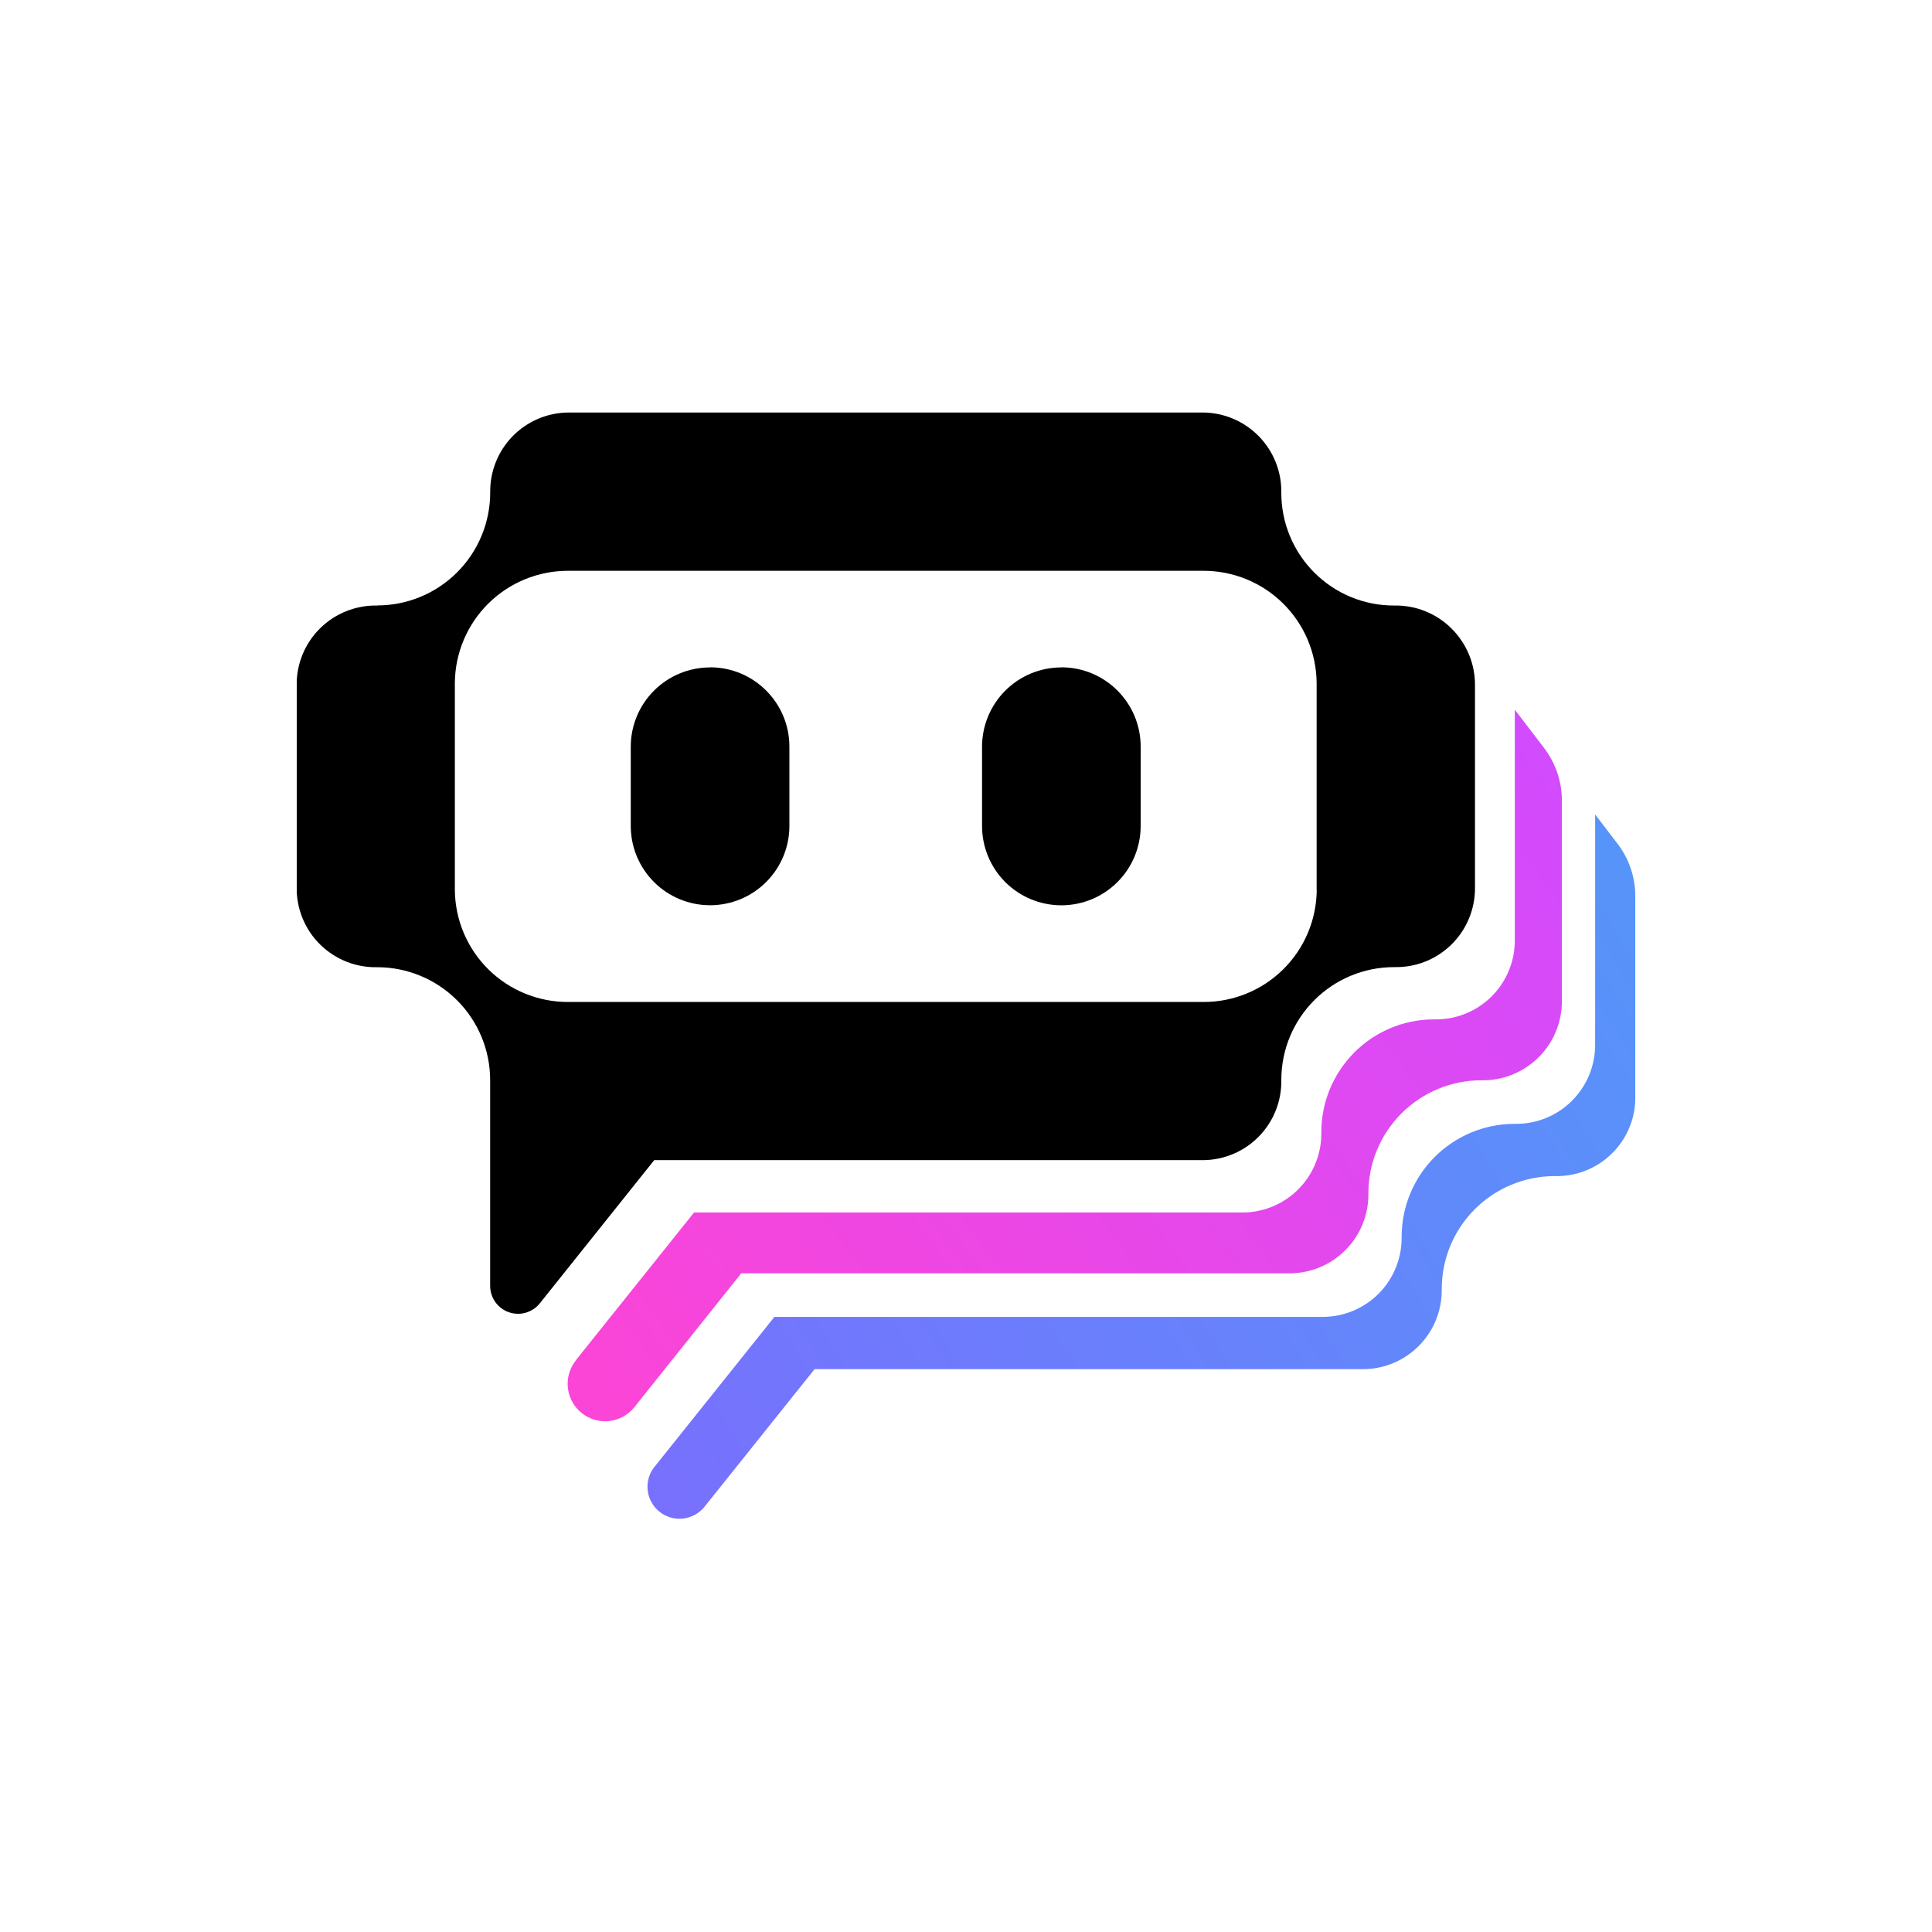
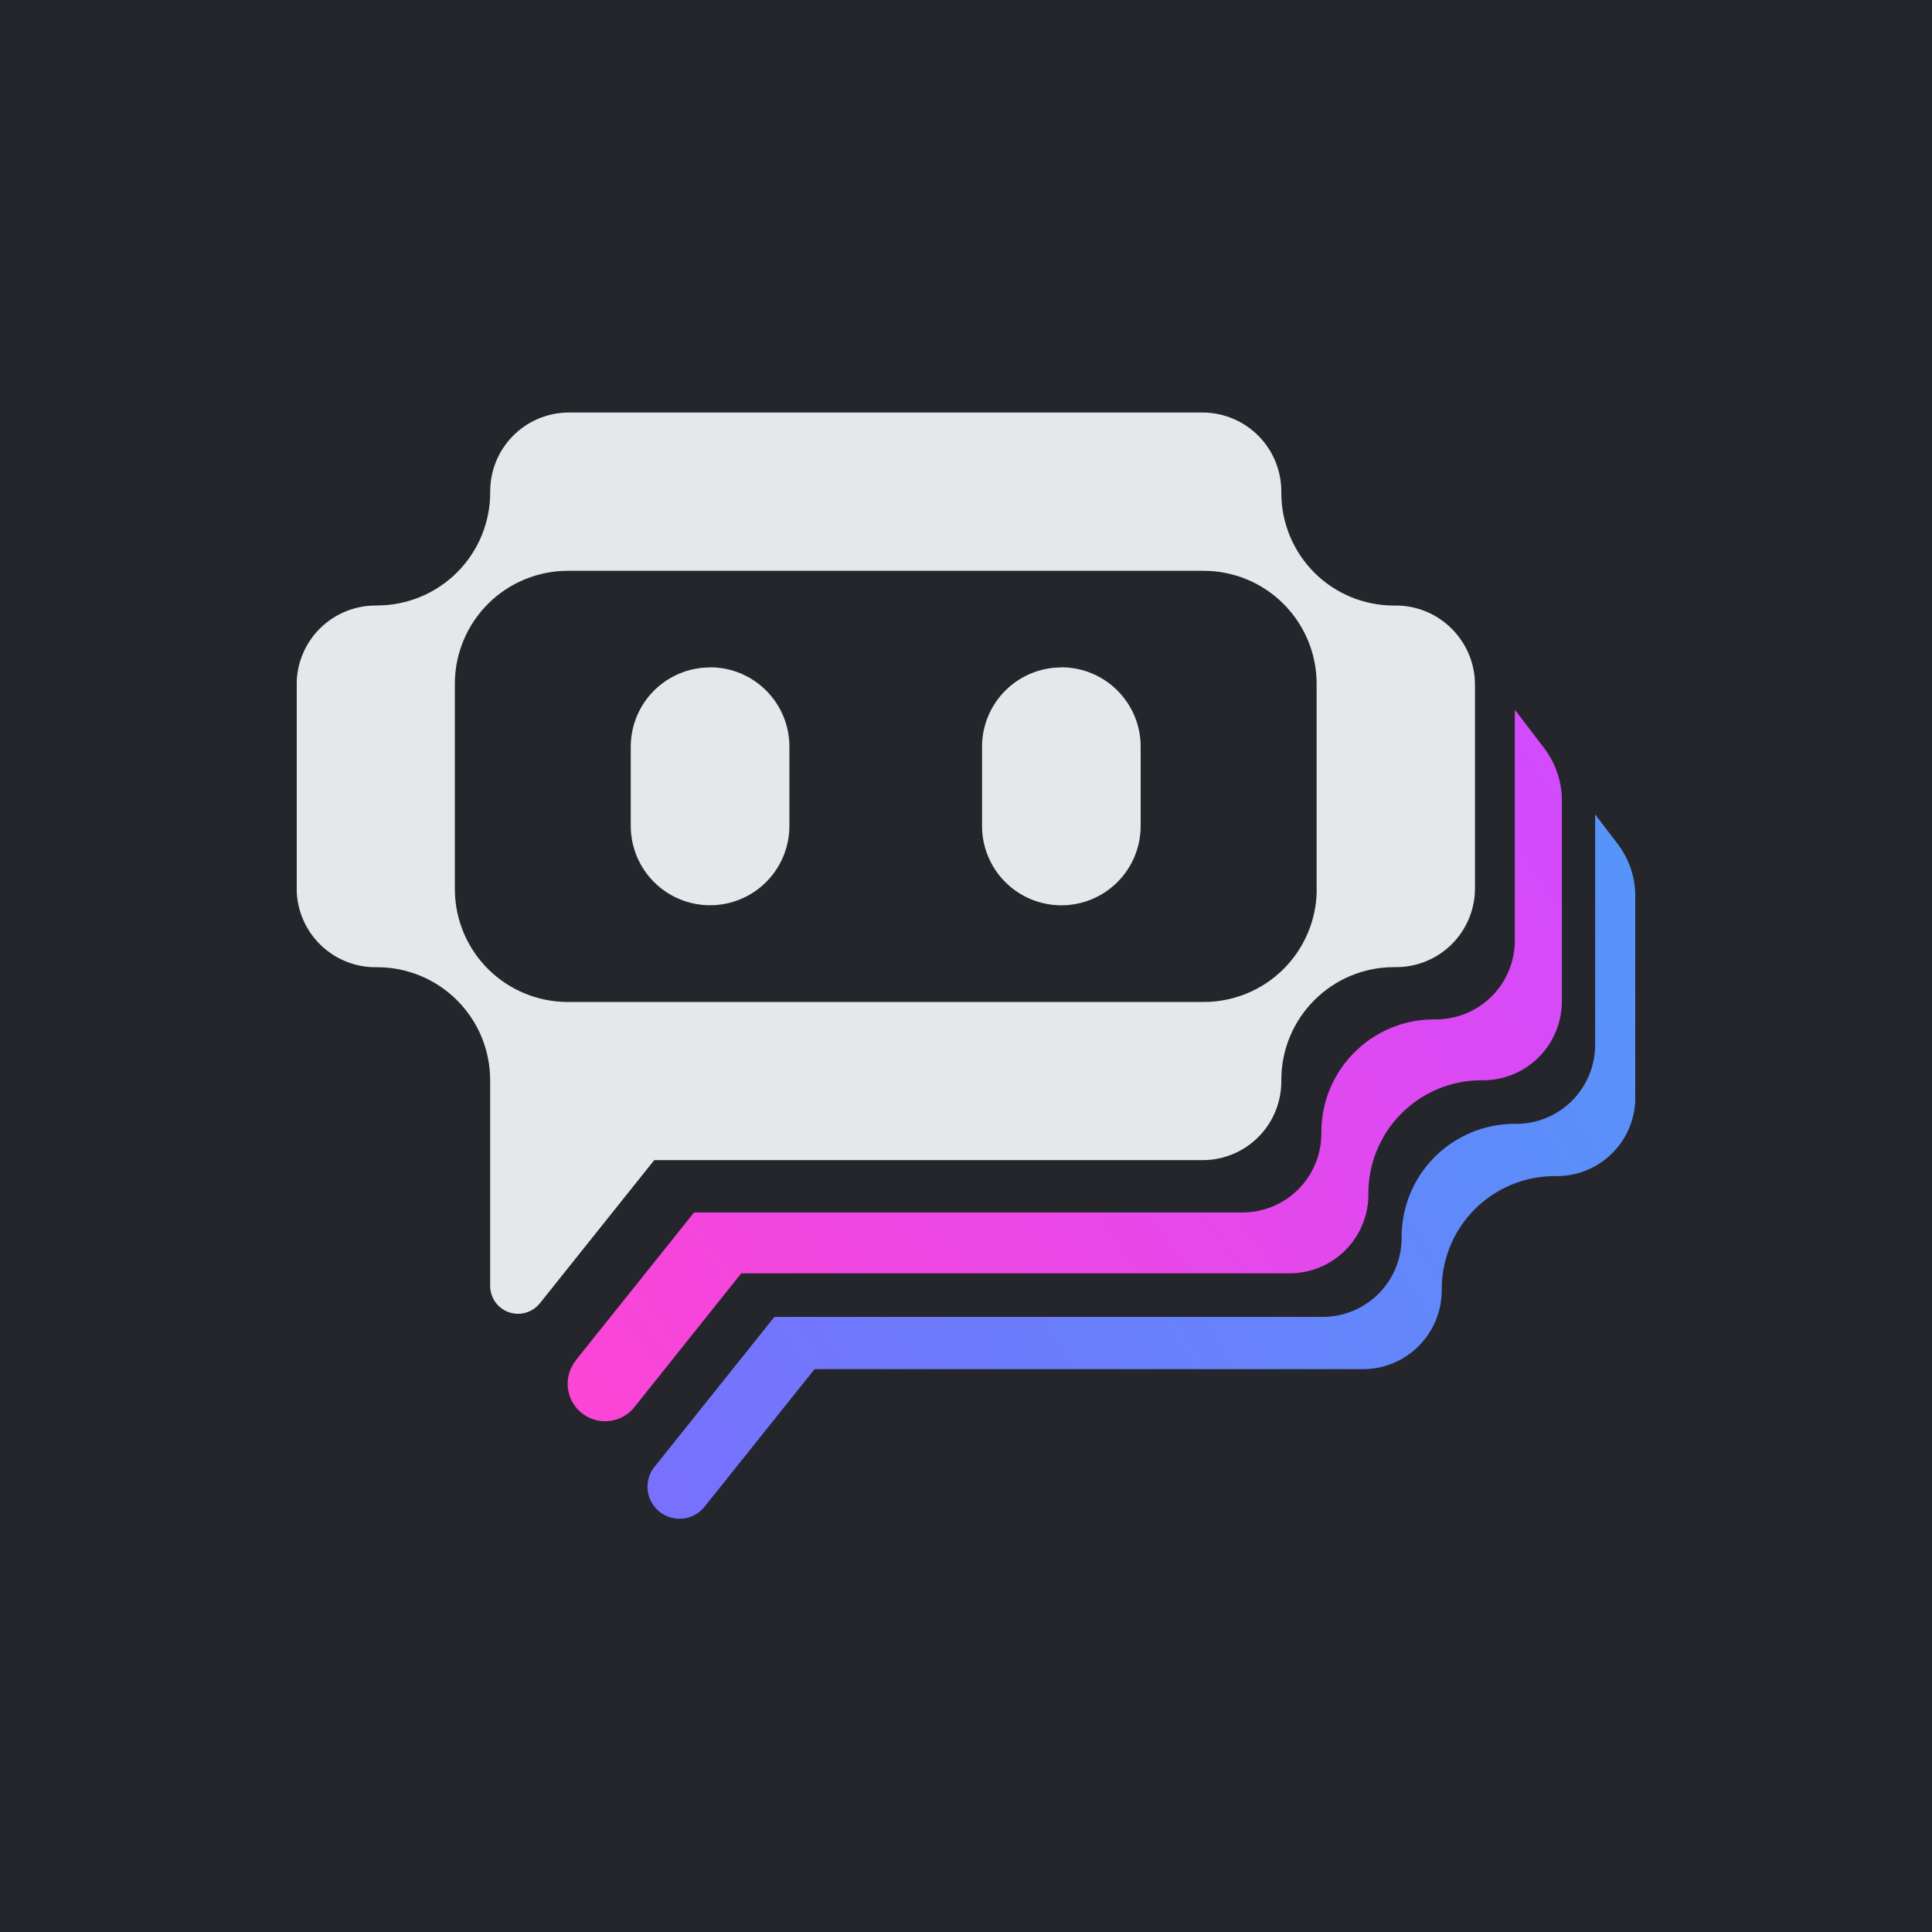
<svg xmlns="http://www.w3.org/2000/svg" width="120" height="120" viewBox="0 0 120 120" fill="none">
-   <rect width="120" height="120" fill="#FFFFFF" />
+   <rect width="120" height="120" fill="#24262B" />
  <g fill="none" transform="translate(18 18) scale(1.279188) translate(-27.6667 -30.1667)">
    <mask id="mask0_1_6094" style="mask-type:luminance" maskUnits="userSpaceOnUse" x="28" y="28" width="65" height="65">
      <path d="M93 28H28V93H93V28Z" fill="white" />
    </mask>
    <g mask="url(#mask0_1_6094)">
-       <path fill-rule="evenodd" clip-rule="evenodd" d="M84.084 46.623C83.72 46.257 83.285 45.968 82.806 45.775C82.327 45.582 81.814 45.488 81.297 45.498H81.281C80.562 45.499 79.85 45.357 79.185 45.082C78.521 44.807 77.917 44.403 77.409 43.894C76.901 43.385 76.498 42.781 76.224 42.116C75.949 41.451 75.809 40.739 75.81 40.02C75.819 39.515 75.727 39.013 75.541 38.544C75.355 38.075 75.077 37.647 74.725 37.285C74.373 36.923 73.953 36.634 73.489 36.435C73.025 36.236 72.526 36.131 72.021 36.125H41.192C40.688 36.129 40.189 36.233 39.724 36.43C39.26 36.628 38.839 36.916 38.486 37.277C38.134 37.638 37.856 38.065 37.669 38.534C37.482 39.003 37.39 39.504 37.398 40.009C37.397 41.463 36.819 42.858 35.791 43.886C34.763 44.914 33.368 45.492 31.914 45.493V45.498C31.402 45.487 30.893 45.579 30.417 45.768C29.942 45.956 29.508 46.239 29.143 46.598C28.779 46.957 28.489 47.385 28.293 47.858C28.097 48.331 27.997 48.838 28 49.35V59.214C27.998 59.725 28.098 60.231 28.294 60.703C28.491 61.175 28.78 61.603 29.144 61.961C29.509 62.32 29.942 62.601 30.417 62.79C30.892 62.979 31.4 63.07 31.911 63.059C33.363 63.059 34.756 63.635 35.784 64.661C36.812 65.686 37.392 67.078 37.395 68.53V78.532C37.395 78.812 37.482 79.086 37.644 79.315C37.806 79.544 38.036 79.717 38.3 79.81C38.565 79.903 38.852 79.912 39.121 79.835C39.391 79.757 39.63 79.599 39.806 79.38L45.361 72.427H72.019C72.523 72.423 73.022 72.319 73.486 72.121C73.95 71.924 74.371 71.636 74.723 71.275C75.075 70.914 75.353 70.487 75.54 70.018C75.726 69.549 75.818 69.048 75.81 68.544V68.538C75.81 65.505 78.259 63.054 81.297 63.054C81.809 63.066 82.318 62.976 82.794 62.788C83.27 62.6 83.704 62.318 84.069 61.959C84.434 61.601 84.724 61.172 84.92 60.7C85.117 60.227 85.217 59.72 85.214 59.208V49.342C85.214 48.358 84.834 47.375 84.084 46.623ZM77.53 59.316C77.516 60.762 76.932 62.143 75.905 63.16C74.878 64.176 73.491 64.747 72.046 64.747H41.165C39.72 64.747 38.333 64.176 37.306 63.16C36.279 62.143 35.695 60.762 35.681 59.316V49.242C35.696 47.797 36.28 46.417 37.306 45.4C38.332 44.384 39.718 43.813 41.163 43.811H72.038C73.483 43.811 74.87 44.381 75.897 45.398C76.925 46.415 77.51 47.796 77.525 49.242V59.316H77.53Z" fill="black" />
-       <path fill-rule="evenodd" clip-rule="evenodd" d="M48.076 48.502C47.055 48.501 46.075 48.906 45.353 49.627C44.63 50.348 44.223 51.327 44.222 52.348V56.199C44.222 57.221 44.628 58.2 45.35 58.922C46.072 59.645 47.052 60.05 48.073 60.05C49.095 60.05 50.074 59.645 50.797 58.922C51.519 58.2 51.925 57.221 51.925 56.199V52.348C51.925 50.225 50.202 48.497 48.073 48.497L48.076 48.502ZM65.13 48.502C64.109 48.502 63.13 48.907 62.408 49.629C61.686 50.351 61.28 51.33 61.279 52.351V56.202C61.279 57.223 61.685 58.203 62.407 58.925C63.129 59.647 64.109 60.053 65.13 60.053C66.152 60.053 67.131 59.647 67.853 58.925C68.576 58.203 68.981 57.223 68.981 56.202V52.348C68.981 50.225 67.259 48.497 65.13 48.497V48.502Z" fill="black" />
+       <path fill-rule="evenodd" clip-rule="evenodd" d="M84.084 46.623C83.72 46.257 83.285 45.968 82.806 45.775C82.327 45.582 81.814 45.488 81.297 45.498H81.281C80.562 45.499 79.85 45.357 79.185 45.082C78.521 44.807 77.917 44.403 77.409 43.894C76.901 43.385 76.498 42.781 76.224 42.116C75.949 41.451 75.809 40.739 75.81 40.02C75.819 39.515 75.727 39.013 75.541 38.544C75.355 38.075 75.077 37.647 74.725 37.285C74.373 36.923 73.953 36.634 73.489 36.435C73.025 36.236 72.526 36.131 72.021 36.125H41.192C40.688 36.129 40.189 36.233 39.724 36.43C39.26 36.628 38.839 36.916 38.486 37.277C38.134 37.638 37.856 38.065 37.669 38.534C37.482 39.003 37.39 39.504 37.398 40.009C37.397 41.463 36.819 42.858 35.791 43.886C34.763 44.914 33.368 45.492 31.914 45.493V45.498C31.402 45.487 30.893 45.579 30.417 45.768C29.942 45.956 29.508 46.239 29.143 46.598C28.779 46.957 28.489 47.385 28.293 47.858C28.097 48.331 27.997 48.838 28 49.35V59.214C27.998 59.725 28.098 60.231 28.294 60.703C28.491 61.175 28.78 61.603 29.144 61.961C29.509 62.32 29.942 62.601 30.417 62.79C30.892 62.979 31.4 63.07 31.911 63.059C33.363 63.059 34.756 63.635 35.784 64.661C36.812 65.686 37.392 67.078 37.395 68.53V78.532C37.395 78.812 37.482 79.086 37.644 79.315C37.806 79.544 38.036 79.717 38.3 79.81C38.565 79.903 38.852 79.912 39.121 79.835C39.391 79.757 39.63 79.599 39.806 79.38L45.361 72.427H72.019C72.523 72.423 73.022 72.319 73.486 72.121C73.95 71.924 74.371 71.636 74.723 71.275C75.075 70.914 75.353 70.487 75.54 70.018C75.726 69.549 75.818 69.048 75.81 68.544V68.538C75.81 65.505 78.259 63.054 81.297 63.054C81.809 63.066 82.318 62.976 82.794 62.788C83.27 62.6 83.704 62.318 84.069 61.959C84.434 61.601 84.724 61.172 84.92 60.7C85.117 60.227 85.217 59.72 85.214 59.208V49.342C85.214 48.358 84.834 47.375 84.084 46.623ZM77.53 59.316C77.516 60.762 76.932 62.143 75.905 63.16C74.878 64.176 73.491 64.747 72.046 64.747H41.165C39.72 64.747 38.333 64.176 37.306 63.16C36.279 62.143 35.695 60.762 35.681 59.316V49.242C35.696 47.797 36.28 46.417 37.306 45.4C38.332 44.384 39.718 43.813 41.163 43.811H72.038C73.483 43.811 74.87 44.381 75.897 45.398C76.925 46.415 77.51 47.796 77.525 49.242V59.316H77.53Z" fill="#E5E7EB" />
+       <path fill-rule="evenodd" clip-rule="evenodd" d="M48.076 48.502C47.055 48.501 46.075 48.906 45.353 49.627C44.63 50.348 44.223 51.327 44.222 52.348V56.199C44.222 57.221 44.628 58.2 45.35 58.922C46.072 59.645 47.052 60.05 48.073 60.05C49.095 60.05 50.074 59.645 50.797 58.922C51.519 58.2 51.925 57.221 51.925 56.199V52.348C51.925 50.225 50.202 48.497 48.073 48.497L48.076 48.502ZM65.13 48.502C64.109 48.502 63.13 48.907 62.408 49.629C61.686 50.351 61.28 51.33 61.279 52.351V56.202C61.279 57.223 61.685 58.203 62.407 58.925C63.129 59.647 64.109 60.053 65.13 60.053C66.152 60.053 67.131 59.647 67.853 58.925C68.576 58.203 68.981 57.223 68.981 56.202V52.348C68.981 50.225 67.259 48.497 65.13 48.497V48.502Z" fill="#E5E7EB" />
      <path fill-rule="evenodd" clip-rule="evenodd" d="M47.749 89.325L53.147 82.576H79.808C80.312 82.571 80.811 82.467 81.275 82.269C81.739 82.071 82.159 81.783 82.511 81.422C82.864 81.061 83.141 80.634 83.328 80.166C83.515 79.697 83.607 79.196 83.6 78.692C83.598 77.24 84.172 75.847 85.196 74.818C86.22 73.789 87.611 73.208 89.062 73.202H89.089C89.601 73.215 90.11 73.124 90.586 72.936C91.061 72.749 91.495 72.467 91.859 72.108C92.225 71.749 92.514 71.321 92.71 70.848C92.906 70.375 93.005 69.868 93 69.356V59.622C93 58.691 92.694 57.781 92.123 57.047L91.048 55.641V66.819C91.049 67.329 90.949 67.836 90.752 68.308C90.556 68.779 90.267 69.207 89.902 69.565C89.538 69.924 89.105 70.206 88.63 70.394C88.156 70.583 87.648 70.675 87.137 70.664H87.118C85.667 70.67 84.277 71.25 83.253 72.278C82.228 73.306 81.653 74.698 81.652 76.149C81.66 76.654 81.567 77.155 81.38 77.625C81.193 78.094 80.915 78.522 80.562 78.883C80.21 79.244 79.789 79.532 79.324 79.731C78.859 79.929 78.36 80.033 77.855 80.038H51.197L45.323 87.383C45.092 87.707 44.994 88.107 45.049 88.501C45.104 88.894 45.308 89.252 45.619 89.5C45.93 89.749 46.324 89.868 46.72 89.834C47.116 89.801 47.485 89.616 47.749 89.319V89.325Z" fill="url(#paint0_linear_1_6094)" />
      <path fill-rule="evenodd" clip-rule="evenodd" d="M41.553 82.145L47.295 74.968H73.956C74.461 74.964 74.961 74.859 75.426 74.661C75.891 74.463 76.312 74.175 76.665 73.813C77.018 73.451 77.296 73.023 77.482 72.553C77.669 72.084 77.761 71.581 77.753 71.076C77.753 68.054 80.19 65.603 83.207 65.592H83.24C83.751 65.603 84.26 65.511 84.735 65.322C85.21 65.133 85.643 64.85 86.007 64.491C86.372 64.132 86.66 63.704 86.856 63.231C87.052 62.759 87.151 62.252 87.148 61.74V50.555L88.556 52.397C89.125 53.136 89.434 54.041 89.434 54.97V64.703C89.435 65.214 89.335 65.72 89.138 66.191C88.942 66.663 88.653 67.09 88.289 67.448C87.925 67.807 87.493 68.088 87.018 68.278C86.544 68.467 86.036 68.559 85.526 68.549H85.499C84.048 68.556 82.659 69.138 81.636 70.166C80.613 71.194 80.038 72.586 80.038 74.036C80.046 74.541 79.954 75.043 79.767 75.512C79.579 75.981 79.302 76.408 78.949 76.769C78.596 77.131 78.175 77.419 77.71 77.617C77.246 77.814 76.746 77.918 76.242 77.923H49.586L44.397 84.423C44.096 84.799 43.657 85.041 43.177 85.094C42.698 85.148 42.217 85.008 41.84 84.707C41.463 84.406 41.222 83.967 41.169 83.488C41.115 83.008 41.255 82.527 41.556 82.15L41.553 82.145Z" fill="url(#paint1_linear_1_6094)" />
    </g>
    <defs>
      <linearGradient id="paint0_linear_1_6094" x1="120.11" y1="47.779" x2="30.941" y2="103.061" gradientUnits="userSpaceOnUse">
        <stop stop-color="#46A6F7" />
        <stop offset="1" stop-color="#8364FF" />
      </linearGradient>
      <linearGradient id="paint1_linear_1_6094" x1="41.312" y1="91.676" x2="93.921" y2="53.632" gradientUnits="userSpaceOnUse">
        <stop stop-color="#FF44D3" />
        <stop offset="1" stop-color="#CF4BFF" />
      </linearGradient>
    </defs>
  </g>
</svg>
